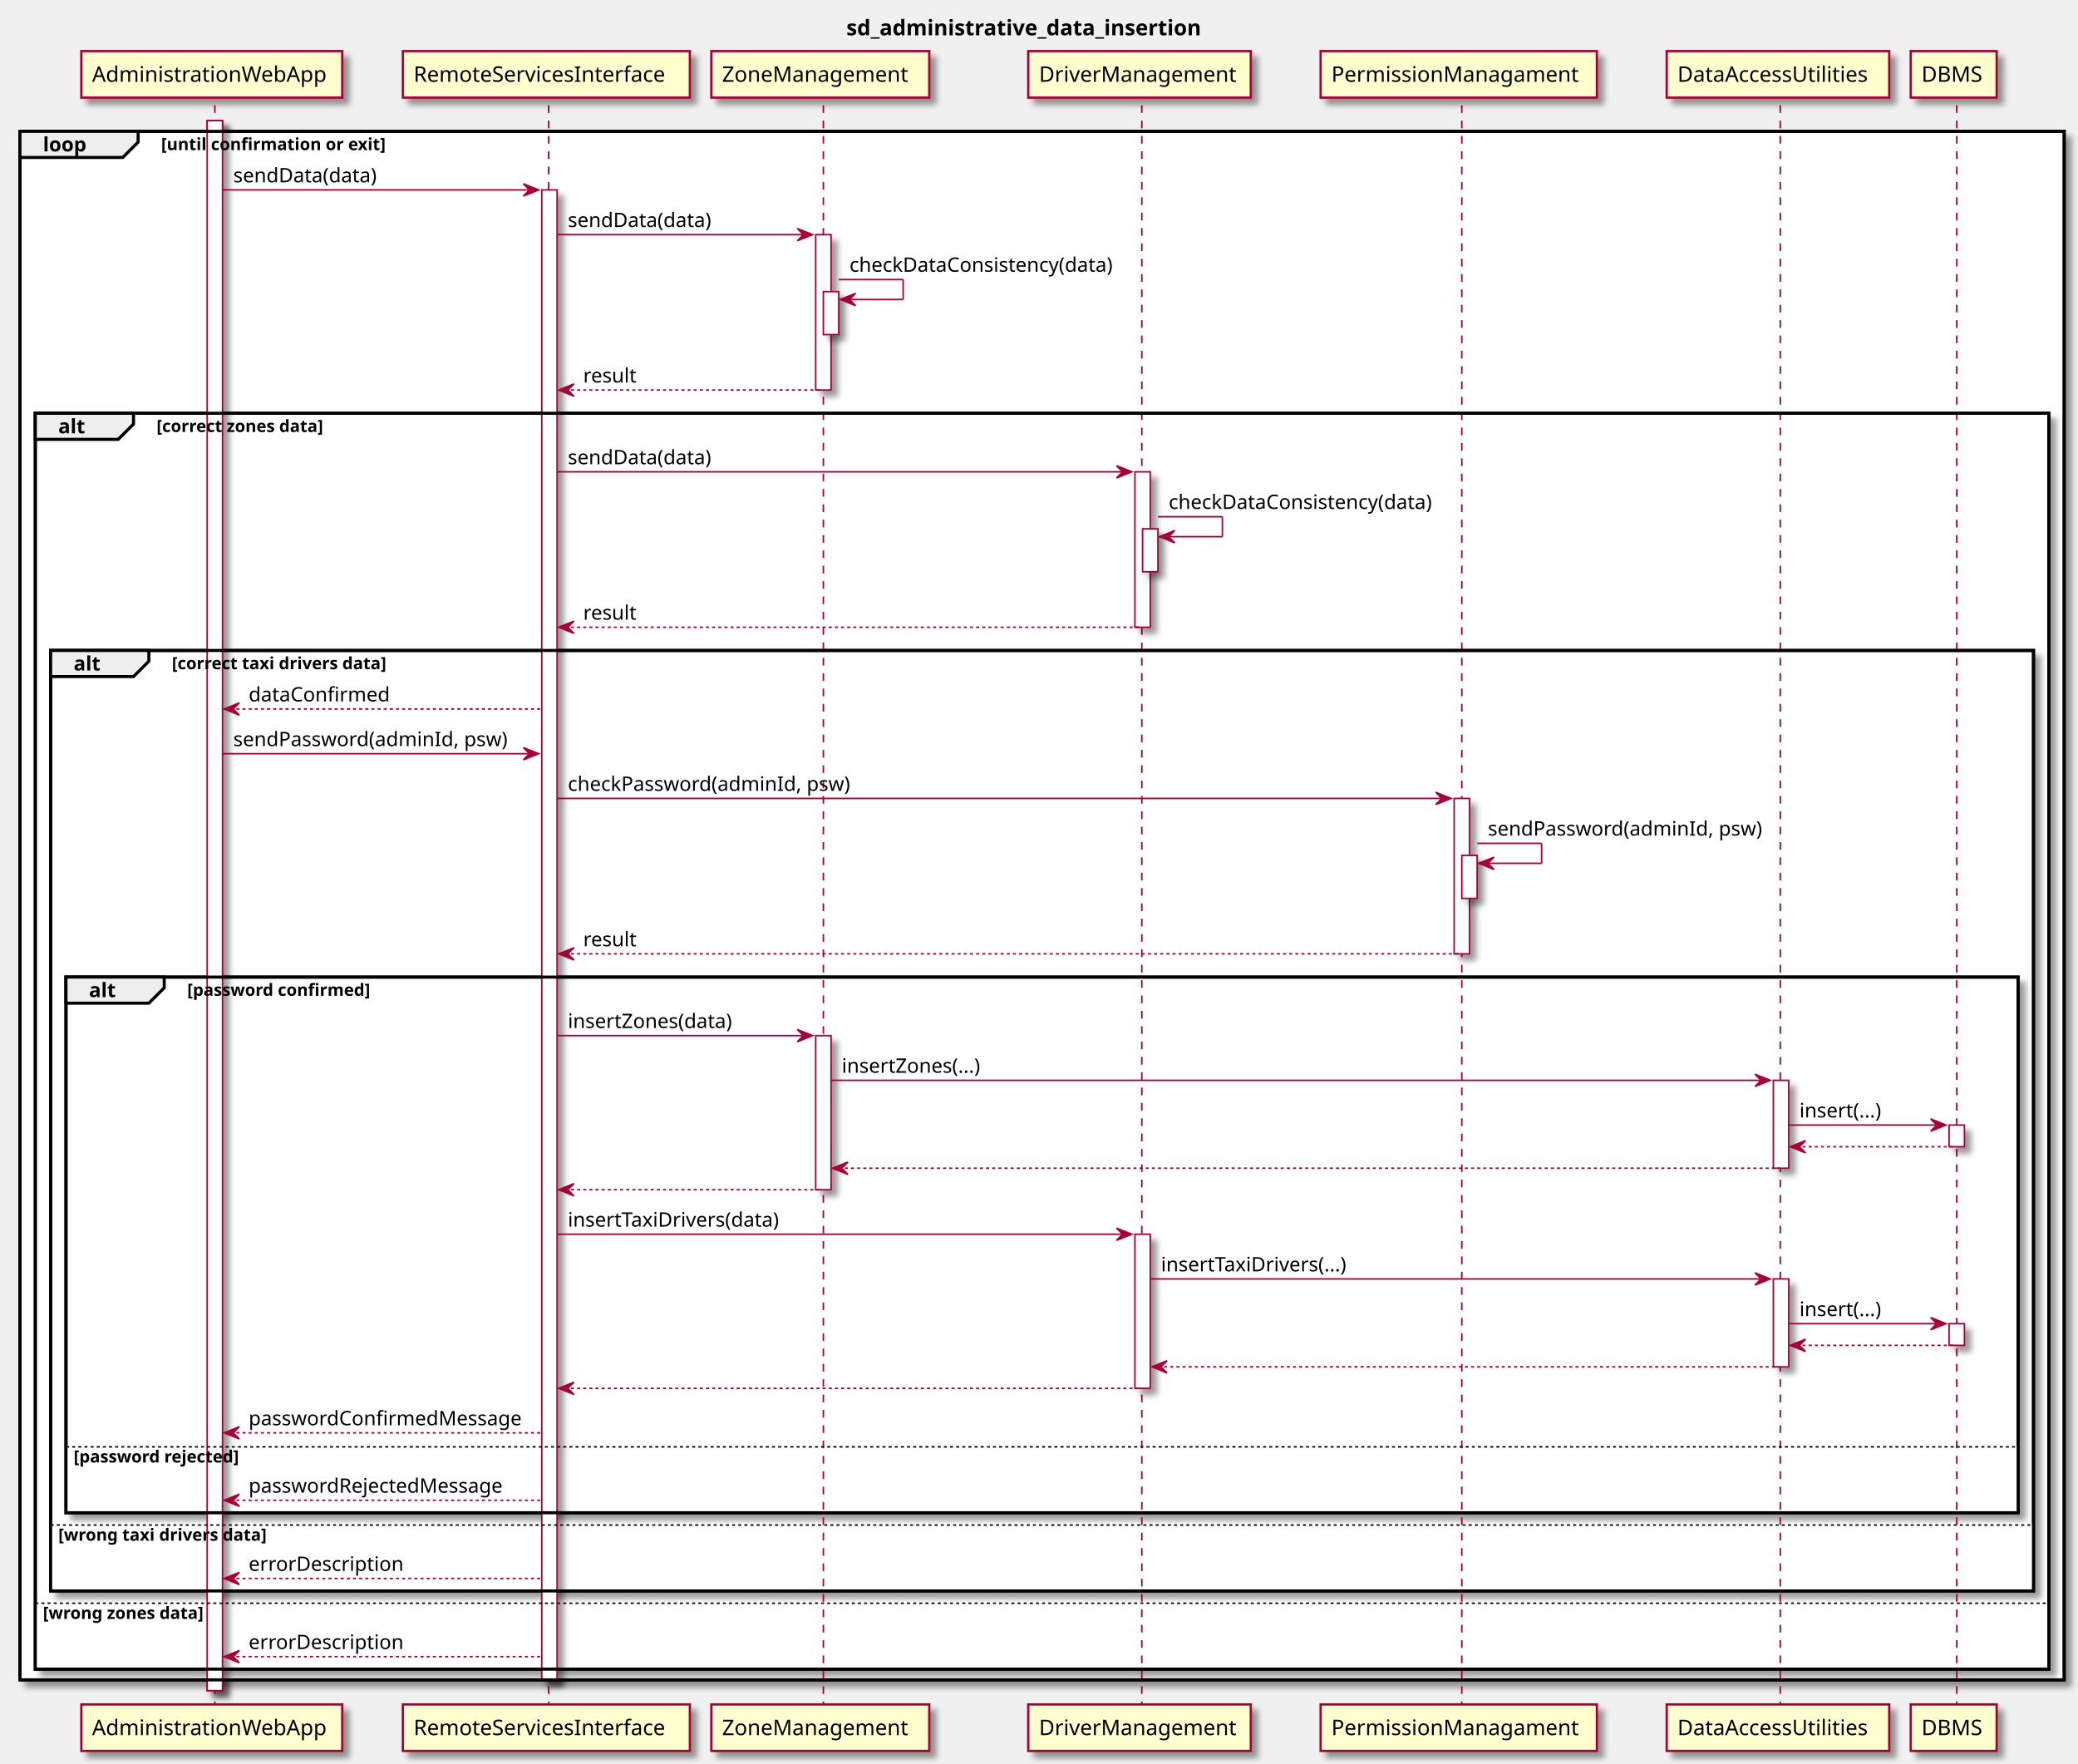
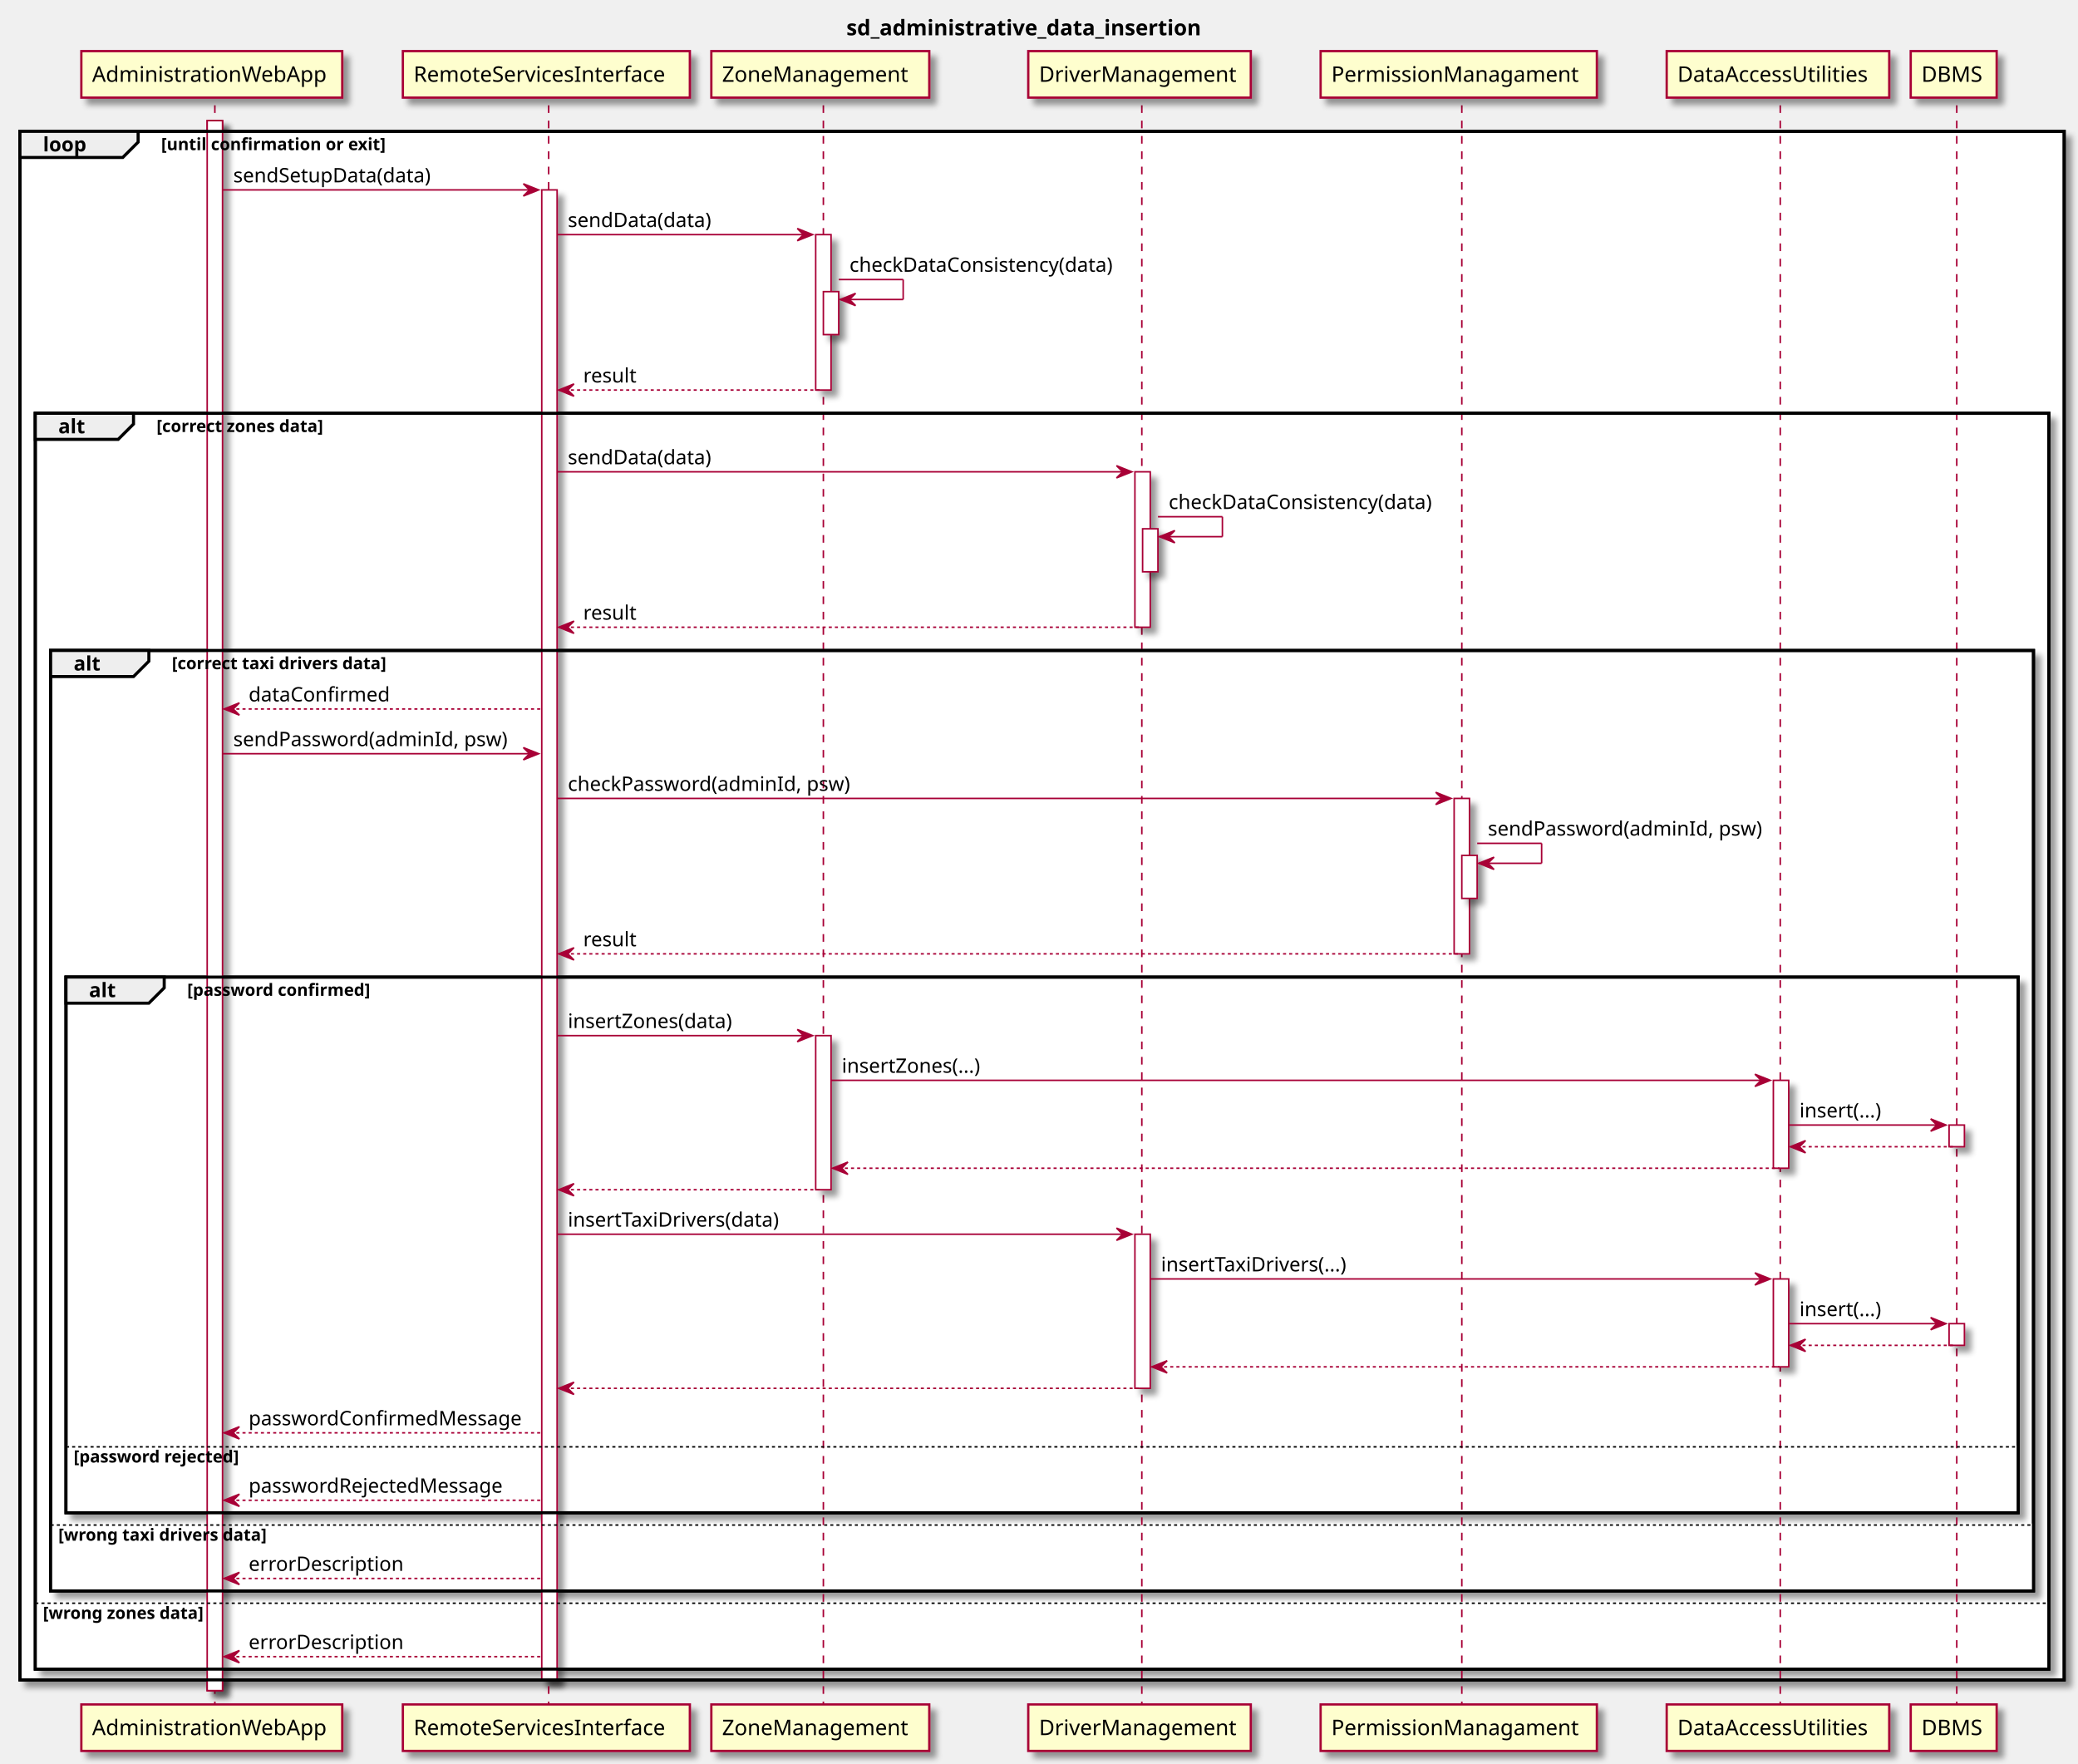
<svg xmlns="http://www.w3.org/2000/svg" height="1149px" style="width:1354px;height:1149px;" version="1.1" viewBox="0 0 1354 1149" width="1354px">
  <defs>
    <filter height="300%" id="f1" width="300%" x="-1" y="-1">
      <feGaussianBlur result="blurOut" stdDeviation="2.0" />
      <feColorMatrix in="blurOut" result="blurOut2" type="matrix" values="0 0 0 0 0 0 0 0 0 0 0 0 0 0 0 0 0 0 .4 0" />
      <feOffset dx="4.0" dy="4.0" in="blurOut2" result="blurOut3" />
      <feBlend in="SourceGraphic" in2="blurOut3" mode="normal" />
    </filter>
  </defs>
  <g>
    <text fill="#000000" font-family="sans-serif" font-size="14" font-weight="bold" lengthAdjust="spacingAndGlyphs" textLength="255" x="551.5" y="22.995">sd_administrative_data_insertion</text>
    <rect fill="#FFFFFF" filter="url(#f1)" height="1022.867" style="stroke: #A80036; stroke-width: 1.0;" width="10" x="135" y="78.594" />
    <rect fill="#FFFFFF" filter="url(#f1)" height="970.734" style="stroke: #A80036; stroke-width: 1.0;" width="10" x="353" y="123.727" />
    <rect fill="#FFFFFF" filter="url(#f1)" height="101.266" style="stroke: #A80036; stroke-width: 1.0;" width="10" x="531.5" y="152.859" />
    <rect fill="#FFFFFF" filter="url(#f1)" height="28" style="stroke: #A80036; stroke-width: 1.0;" width="10" x="536.5" y="189.992" />
    <rect fill="#FFFFFF" filter="url(#f1)" height="100.398" style="stroke: #A80036; stroke-width: 1.0;" width="10" x="531.5" y="674.719" />
    <rect fill="#FFFFFF" filter="url(#f1)" height="101.266" style="stroke: #A80036; stroke-width: 1.0;" width="10" x="739.5" y="307.391" />
    <rect fill="#FFFFFF" filter="url(#f1)" height="28" style="stroke: #A80036; stroke-width: 1.0;" width="10" x="744.5" y="344.523" />
    <rect fill="#FFFFFF" filter="url(#f1)" height="100.398" style="stroke: #A80036; stroke-width: 1.0;" width="10" x="739.5" y="804.117" />
    <rect fill="#FFFFFF" filter="url(#f1)" height="101.266" style="stroke: #A80036; stroke-width: 1.0;" width="10" x="947.5" y="520.188" />
    <rect fill="#FFFFFF" filter="url(#f1)" height="28" style="stroke: #A80036; stroke-width: 1.0;" width="10" x="952.5" y="557.32" />
    <rect fill="#FFFFFF" filter="url(#f1)" height="57.266" style="stroke: #A80036; stroke-width: 1.0;" width="10" x="1155.5" y="703.852" />
    <rect fill="#FFFFFF" filter="url(#f1)" height="57.266" style="stroke: #A80036; stroke-width: 1.0;" width="10" x="1155.5" y="833.25" />
    <rect fill="#FFFFFF" filter="url(#f1)" height="14.133" style="stroke: #A80036; stroke-width: 1.0;" width="10" x="1270" y="732.984" />
    <rect fill="#FFFFFF" filter="url(#f1)" height="14.133" style="stroke: #A80036; stroke-width: 1.0;" width="10" x="1270" y="862.383" />
    <rect fill="#FFFFFF" filter="url(#f1)" height="1008.867" style="stroke: #000000; stroke-width: 2.0;" width="1332" x="13" y="85.594" />
    <rect fill="#FFFFFF" filter="url(#f1)" height="818.203" style="stroke: #000000; stroke-width: 2.0;" width="1312" x="23" y="269.258" />
    <rect fill="#FFFFFF" filter="url(#f1)" height="612.734" style="stroke: #000000; stroke-width: 2.0;" width="1292" x="33" y="423.789" />
    <rect fill="#FFFFFF" filter="url(#f1)" height="349" style="stroke: #000000; stroke-width: 2.0;" width="1272" x="43" y="636.586" />
    <rect fill="#FFFFFF" height="43.938" style="stroke: none; stroke-width: 1.0;" width="1272" x="43" y="941.648" />
    <rect fill="#FFFFFF" height="43.938" style="stroke: none; stroke-width: 1.0;" width="1292" x="33" y="992.586" />
    <rect fill="#FFFFFF" height="43.938" style="stroke: none; stroke-width: 1.0;" width="1312" x="23" y="1043.523" />
    <line style="stroke: #A80036; stroke-width: 1.0; stroke-dasharray: 5.0,5.0;" x1="140" x2="140" y1="68.594" y2="1111.461" />
    <line style="stroke: #A80036; stroke-width: 1.0; stroke-dasharray: 5.0,5.0;" x1="357.5" x2="357.5" y1="68.594" y2="1111.461" />
    <line style="stroke: #A80036; stroke-width: 1.0; stroke-dasharray: 5.0,5.0;" x1="536.5" x2="536.5" y1="68.594" y2="1111.461" />
    <line style="stroke: #A80036; stroke-width: 1.0; stroke-dasharray: 5.0,5.0;" x1="744" x2="744" y1="68.594" y2="1111.461" />
    <line style="stroke: #A80036; stroke-width: 1.0; stroke-dasharray: 5.0,5.0;" x1="952.5" x2="952.5" y1="68.594" y2="1111.461" />
    <line style="stroke: #A80036; stroke-width: 1.0; stroke-dasharray: 5.0,5.0;" x1="1160" x2="1160" y1="68.594" y2="1111.461" />
    <line style="stroke: #A80036; stroke-width: 1.0; stroke-dasharray: 5.0,5.0;" x1="1275" x2="1275" y1="68.594" y2="1111.461" />
    <rect fill="#FEFECE" filter="url(#f1)" height="30.297" style="stroke: #A80036; stroke-width: 1.5;" width="170" x="53" y="33.297" />
    <text fill="#000000" font-family="sans-serif" font-size="14" lengthAdjust="spacingAndGlyphs" textLength="156" x="60" y="53.292">AdministrationWebApp</text>
    <rect fill="#FEFECE" filter="url(#f1)" height="30.297" style="stroke: #A80036; stroke-width: 1.5;" width="170" x="53" y="1110.461" />
    <text fill="#000000" font-family="sans-serif" font-size="14" lengthAdjust="spacingAndGlyphs" textLength="156" x="60" y="1130.456">AdministrationWebApp</text>
    <rect fill="#FEFECE" filter="url(#f1)" height="30.297" style="stroke: #A80036; stroke-width: 1.5;" width="187" x="262.5" y="33.297" />
    <text fill="#000000" font-family="sans-serif" font-size="14" lengthAdjust="spacingAndGlyphs" textLength="173" x="269.5" y="53.292">RemoteServicesInterface</text>
    <rect fill="#FEFECE" filter="url(#f1)" height="30.297" style="stroke: #A80036; stroke-width: 1.5;" width="187" x="262.5" y="1110.461" />
    <text fill="#000000" font-family="sans-serif" font-size="14" lengthAdjust="spacingAndGlyphs" textLength="173" x="269.5" y="1130.456">RemoteServicesInterface</text>
    <rect fill="#FEFECE" filter="url(#f1)" height="30.297" style="stroke: #A80036; stroke-width: 1.5;" width="142" x="463.5" y="33.297" />
    <text fill="#000000" font-family="sans-serif" font-size="14" lengthAdjust="spacingAndGlyphs" textLength="128" x="470.5" y="53.292">ZoneManagement</text>
    <rect fill="#FEFECE" filter="url(#f1)" height="30.297" style="stroke: #A80036; stroke-width: 1.5;" width="142" x="463.5" y="1110.461" />
    <text fill="#000000" font-family="sans-serif" font-size="14" lengthAdjust="spacingAndGlyphs" textLength="128" x="470.5" y="1130.456">ZoneManagement</text>
    <rect fill="#FEFECE" filter="url(#f1)" height="30.297" style="stroke: #A80036; stroke-width: 1.5;" width="145" x="670" y="33.297" />
    <text fill="#000000" font-family="sans-serif" font-size="14" lengthAdjust="spacingAndGlyphs" textLength="131" x="677" y="53.292">DriverManagement</text>
    <rect fill="#FEFECE" filter="url(#f1)" height="30.297" style="stroke: #A80036; stroke-width: 1.5;" width="145" x="670" y="1110.461" />
    <text fill="#000000" font-family="sans-serif" font-size="14" lengthAdjust="spacingAndGlyphs" textLength="131" x="677" y="1130.456">DriverManagement</text>
    <rect fill="#FEFECE" filter="url(#f1)" height="30.297" style="stroke: #A80036; stroke-width: 1.5;" width="180" x="860.5" y="33.297" />
    <text fill="#000000" font-family="sans-serif" font-size="14" lengthAdjust="spacingAndGlyphs" textLength="166" x="867.5" y="53.292">PermissionManagament</text>
    <rect fill="#FEFECE" filter="url(#f1)" height="30.297" style="stroke: #A80036; stroke-width: 1.5;" width="180" x="860.5" y="1110.461" />
    <text fill="#000000" font-family="sans-serif" font-size="14" lengthAdjust="spacingAndGlyphs" textLength="166" x="867.5" y="1130.456">PermissionManagament</text>
    <rect fill="#FEFECE" filter="url(#f1)" height="30.297" style="stroke: #A80036; stroke-width: 1.5;" width="145" x="1086" y="33.297" />
    <text fill="#000000" font-family="sans-serif" font-size="14" lengthAdjust="spacingAndGlyphs" textLength="131" x="1093" y="53.292">DataAccessUtilities</text>
    <rect fill="#FEFECE" filter="url(#f1)" height="30.297" style="stroke: #A80036; stroke-width: 1.5;" width="145" x="1086" y="1110.461" />
    <text fill="#000000" font-family="sans-serif" font-size="14" lengthAdjust="spacingAndGlyphs" textLength="131" x="1093" y="1130.456">DataAccessUtilities</text>
    <rect fill="#FEFECE" filter="url(#f1)" height="30.297" style="stroke: #A80036; stroke-width: 1.5;" width="56" x="1245" y="33.297" />
    <text fill="#000000" font-family="sans-serif" font-size="14" lengthAdjust="spacingAndGlyphs" textLength="42" x="1252" y="53.292">DBMS</text>
    <rect fill="#FEFECE" filter="url(#f1)" height="30.297" style="stroke: #A80036; stroke-width: 1.5;" width="56" x="1245" y="1110.461" />
    <text fill="#000000" font-family="sans-serif" font-size="14" lengthAdjust="spacingAndGlyphs" textLength="42" x="1252" y="1130.456">DBMS</text>
    <rect fill="#FFFFFF" filter="url(#f1)" height="1022.867" style="stroke: #A80036; stroke-width: 1.0;" width="10" x="135" y="78.594" />
    <rect fill="#FFFFFF" filter="url(#f1)" height="970.734" style="stroke: #A80036; stroke-width: 1.0;" width="10" x="353" y="123.727" />
    <rect fill="#FFFFFF" filter="url(#f1)" height="101.266" style="stroke: #A80036; stroke-width: 1.0;" width="10" x="531.5" y="152.859" />
    <rect fill="#FFFFFF" filter="url(#f1)" height="28" style="stroke: #A80036; stroke-width: 1.0;" width="10" x="536.5" y="189.992" />
    <rect fill="#FFFFFF" filter="url(#f1)" height="100.398" style="stroke: #A80036; stroke-width: 1.0;" width="10" x="531.5" y="674.719" />
    <rect fill="#FFFFFF" filter="url(#f1)" height="101.266" style="stroke: #A80036; stroke-width: 1.0;" width="10" x="739.5" y="307.391" />
    <rect fill="#FFFFFF" filter="url(#f1)" height="28" style="stroke: #A80036; stroke-width: 1.0;" width="10" x="744.5" y="344.523" />
    <rect fill="#FFFFFF" filter="url(#f1)" height="100.398" style="stroke: #A80036; stroke-width: 1.0;" width="10" x="739.5" y="804.117" />
    <rect fill="#FFFFFF" filter="url(#f1)" height="101.266" style="stroke: #A80036; stroke-width: 1.0;" width="10" x="947.5" y="520.188" />
    <rect fill="#FFFFFF" filter="url(#f1)" height="28" style="stroke: #A80036; stroke-width: 1.0;" width="10" x="952.5" y="557.32" />
    <rect fill="#FFFFFF" filter="url(#f1)" height="57.266" style="stroke: #A80036; stroke-width: 1.0;" width="10" x="1155.5" y="703.852" />
    <rect fill="#FFFFFF" filter="url(#f1)" height="57.266" style="stroke: #A80036; stroke-width: 1.0;" width="10" x="1155.5" y="833.25" />
    <rect fill="#FFFFFF" filter="url(#f1)" height="14.133" style="stroke: #A80036; stroke-width: 1.0;" width="10" x="1270" y="732.984" />
    <rect fill="#FFFFFF" filter="url(#f1)" height="14.133" style="stroke: #A80036; stroke-width: 1.0;" width="10" x="1270" y="862.383" />
    <rect fill="none" height="1008.867" style="stroke: #000000; stroke-width: 2.0;" width="1332" x="13" y="85.594" />
    <polygon fill="#EEEEEE" points="13,85.594,90,85.594,90,92.594,80,102.594,13,102.594,13,85.594" style="stroke: #000000; stroke-width: 2.0;" />
    <text fill="#000000" font-family="sans-serif" font-size="13" font-weight="bold" lengthAdjust="spacingAndGlyphs" textLength="32" x="28" y="98.661">loop</text>
    <text fill="#000000" font-family="sans-serif" font-size="11" font-weight="bold" lengthAdjust="spacingAndGlyphs" textLength="169" x="105" y="97.804">[until confirmation or exit]</text>
    <polygon fill="#A80036" points="341,119.727,351,123.727,341,127.727,345,123.727" style="stroke: #A80036; stroke-width: 1.0;" />
    <line style="stroke: #A80036; stroke-width: 1.0;" x1="145" x2="347" y1="123.727" y2="123.727" />
-     <text fill="#000000" font-family="sans-serif" font-size="13" lengthAdjust="spacingAndGlyphs" textLength="101" x="152" y="118.793">sendData(data)</text>
+     <text fill="#000000" font-family="sans-serif" font-size="13" lengthAdjust="spacingAndGlyphs" textLength="139" x="152" y="118.793">sendSetupData(data)</text>
    <polygon fill="#A80036" points="519.5,148.859,529.5,152.859,519.5,156.859,523.5,152.859" style="stroke: #A80036; stroke-width: 1.0;" />
    <line style="stroke: #A80036; stroke-width: 1.0;" x1="363" x2="525.5" y1="152.859" y2="152.859" />
    <text fill="#000000" font-family="sans-serif" font-size="13" lengthAdjust="spacingAndGlyphs" textLength="101" x="370" y="147.926">sendData(data)</text>
    <line style="stroke: #A80036; stroke-width: 1.0;" x1="546.5" x2="588.5" y1="182.125" y2="182.125" />
    <line style="stroke: #A80036; stroke-width: 1.0;" x1="588.5" x2="588.5" y1="182.125" y2="195.125" />
    <line style="stroke: #A80036; stroke-width: 1.0;" x1="547.5" x2="588.5" y1="195.125" y2="195.125" />
    <polygon fill="#A80036" points="557.5,191.125,547.5,195.125,557.5,199.125,553.5,195.125" style="stroke: #A80036; stroke-width: 1.0;" />
    <text fill="#000000" font-family="sans-serif" font-size="13" lengthAdjust="spacingAndGlyphs" textLength="184" x="553.5" y="177.059">checkDataConsistency(data)</text>
    <polygon fill="#A80036" points="374,250.125,364,254.125,374,258.125,370,254.125" style="stroke: #A80036; stroke-width: 1.0;" />
    <line style="stroke: #A80036; stroke-width: 1.0; stroke-dasharray: 2.0,2.0;" x1="368" x2="535.5" y1="254.125" y2="254.125" />
    <text fill="#000000" font-family="sans-serif" font-size="13" lengthAdjust="spacingAndGlyphs" textLength="36" x="380" y="249.192">result</text>
    <rect fill="none" height="818.203" style="stroke: #000000; stroke-width: 2.0;" width="1312" x="23" y="269.258" />
    <polygon fill="#EEEEEE" points="23,269.258,87,269.258,87,276.258,77,286.258,23,286.258,23,269.258" style="stroke: #000000; stroke-width: 2.0;" />
    <text fill="#000000" font-family="sans-serif" font-size="13" font-weight="bold" lengthAdjust="spacingAndGlyphs" textLength="19" x="38" y="282.325">alt</text>
    <text fill="#000000" font-family="sans-serif" font-size="11" font-weight="bold" lengthAdjust="spacingAndGlyphs" textLength="130" x="102" y="281.468">[correct zones data]</text>
    <polygon fill="#A80036" points="727.5,303.391,737.5,307.391,727.5,311.391,731.5,307.391" style="stroke: #A80036; stroke-width: 1.0;" />
    <line style="stroke: #A80036; stroke-width: 1.0;" x1="363" x2="733.5" y1="307.391" y2="307.391" />
    <text fill="#000000" font-family="sans-serif" font-size="13" lengthAdjust="spacingAndGlyphs" textLength="101" x="370" y="302.457">sendData(data)</text>
    <line style="stroke: #A80036; stroke-width: 1.0;" x1="754.5" x2="796.5" y1="336.656" y2="336.656" />
    <line style="stroke: #A80036; stroke-width: 1.0;" x1="796.5" x2="796.5" y1="336.656" y2="349.656" />
    <line style="stroke: #A80036; stroke-width: 1.0;" x1="755.5" x2="796.5" y1="349.656" y2="349.656" />
    <polygon fill="#A80036" points="765.5,345.656,755.5,349.656,765.5,353.656,761.5,349.656" style="stroke: #A80036; stroke-width: 1.0;" />
    <text fill="#000000" font-family="sans-serif" font-size="13" lengthAdjust="spacingAndGlyphs" textLength="184" x="761.5" y="331.59">checkDataConsistency(data)</text>
    <polygon fill="#A80036" points="374,404.656,364,408.656,374,412.656,370,408.656" style="stroke: #A80036; stroke-width: 1.0;" />
    <line style="stroke: #A80036; stroke-width: 1.0; stroke-dasharray: 2.0,2.0;" x1="368" x2="743.5" y1="408.656" y2="408.656" />
    <text fill="#000000" font-family="sans-serif" font-size="13" lengthAdjust="spacingAndGlyphs" textLength="36" x="380" y="403.723">result</text>
    <rect fill="none" height="612.734" style="stroke: #000000; stroke-width: 2.0;" width="1292" x="33" y="423.789" />
    <polygon fill="#EEEEEE" points="33,423.789,97,423.789,97,430.789,87,440.789,33,440.789,33,423.789" style="stroke: #000000; stroke-width: 2.0;" />
    <text fill="#000000" font-family="sans-serif" font-size="13" font-weight="bold" lengthAdjust="spacingAndGlyphs" textLength="19" x="48" y="436.856">alt</text>
    <text fill="#000000" font-family="sans-serif" font-size="11" font-weight="bold" lengthAdjust="spacingAndGlyphs" textLength="164" x="112" y="436">[correct taxi drivers data]</text>
    <polygon fill="#A80036" points="156,457.922,146,461.922,156,465.922,152,461.922" style="stroke: #A80036; stroke-width: 1.0;" />
    <line style="stroke: #A80036; stroke-width: 1.0; stroke-dasharray: 2.0,2.0;" x1="150" x2="352" y1="461.922" y2="461.922" />
    <text fill="#000000" font-family="sans-serif" font-size="13" lengthAdjust="spacingAndGlyphs" textLength="95" x="162" y="456.989">dataConfirmed</text>
    <polygon fill="#A80036" points="341,487.055,351,491.055,341,495.055,345,491.055" style="stroke: #A80036; stroke-width: 1.0;" />
    <line style="stroke: #A80036; stroke-width: 1.0;" x1="145" x2="347" y1="491.055" y2="491.055" />
    <text fill="#000000" font-family="sans-serif" font-size="13" lengthAdjust="spacingAndGlyphs" textLength="184" x="152" y="486.122">sendPassword(adminId, psw)</text>
    <polygon fill="#A80036" points="935.5,516.188,945.5,520.188,935.5,524.188,939.5,520.188" style="stroke: #A80036; stroke-width: 1.0;" />
    <line style="stroke: #A80036; stroke-width: 1.0;" x1="363" x2="941.5" y1="520.188" y2="520.188" />
    <text fill="#000000" font-family="sans-serif" font-size="13" lengthAdjust="spacingAndGlyphs" textLength="190" x="370" y="515.254">checkPassword(adminId, psw)</text>
    <line style="stroke: #A80036; stroke-width: 1.0;" x1="962.5" x2="1004.5" y1="549.453" y2="549.453" />
    <line style="stroke: #A80036; stroke-width: 1.0;" x1="1004.5" x2="1004.5" y1="549.453" y2="562.453" />
    <line style="stroke: #A80036; stroke-width: 1.0;" x1="963.5" x2="1004.5" y1="562.453" y2="562.453" />
    <polygon fill="#A80036" points="973.5,558.453,963.5,562.453,973.5,566.453,969.5,562.453" style="stroke: #A80036; stroke-width: 1.0;" />
    <text fill="#000000" font-family="sans-serif" font-size="13" lengthAdjust="spacingAndGlyphs" textLength="184" x="969.5" y="544.387">sendPassword(adminId, psw)</text>
    <polygon fill="#A80036" points="374,617.453,364,621.453,374,625.453,370,621.453" style="stroke: #A80036; stroke-width: 1.0;" />
    <line style="stroke: #A80036; stroke-width: 1.0; stroke-dasharray: 2.0,2.0;" x1="368" x2="951.5" y1="621.453" y2="621.453" />
    <text fill="#000000" font-family="sans-serif" font-size="13" lengthAdjust="spacingAndGlyphs" textLength="36" x="380" y="616.52">result</text>
    <rect fill="none" height="349" style="stroke: #000000; stroke-width: 2.0;" width="1272" x="43" y="636.586" />
    <polygon fill="#EEEEEE" points="43,636.586,107,636.586,107,643.586,97,653.586,43,653.586,43,636.586" style="stroke: #000000; stroke-width: 2.0;" />
    <text fill="#000000" font-family="sans-serif" font-size="13" font-weight="bold" lengthAdjust="spacingAndGlyphs" textLength="19" x="58" y="649.653">alt</text>
    <text fill="#000000" font-family="sans-serif" font-size="11" font-weight="bold" lengthAdjust="spacingAndGlyphs" textLength="140" x="122" y="648.796">[password confirmed]</text>
    <polygon fill="#A80036" points="519.5,670.719,529.5,674.719,519.5,678.719,523.5,674.719" style="stroke: #A80036; stroke-width: 1.0;" />
    <line style="stroke: #A80036; stroke-width: 1.0;" x1="363" x2="525.5" y1="674.719" y2="674.719" />
    <text fill="#000000" font-family="sans-serif" font-size="13" lengthAdjust="spacingAndGlyphs" textLength="116" x="370" y="669.786">insertZones(data)</text>
    <polygon fill="#A80036" points="1143.5,699.852,1153.5,703.852,1143.5,707.852,1147.5,703.852" style="stroke: #A80036; stroke-width: 1.0;" />
    <line style="stroke: #A80036; stroke-width: 1.0;" x1="541.5" x2="1149.5" y1="703.852" y2="703.852" />
    <text fill="#000000" font-family="sans-serif" font-size="13" lengthAdjust="spacingAndGlyphs" textLength="99" x="548.5" y="698.918">insertZones(...)</text>
    <polygon fill="#A80036" points="1258,728.984,1268,732.984,1258,736.984,1262,732.984" style="stroke: #A80036; stroke-width: 1.0;" />
    <line style="stroke: #A80036; stroke-width: 1.0;" x1="1165.5" x2="1264" y1="732.984" y2="732.984" />
    <text fill="#000000" font-family="sans-serif" font-size="13" lengthAdjust="spacingAndGlyphs" textLength="58" x="1172.5" y="728.051">insert(...)</text>
    <polygon fill="#A80036" points="1176.5,743.117,1166.5,747.117,1176.5,751.117,1172.5,747.117" style="stroke: #A80036; stroke-width: 1.0;" />
    <line style="stroke: #A80036; stroke-width: 1.0; stroke-dasharray: 2.0,2.0;" x1="1170.5" x2="1274" y1="747.117" y2="747.117" />
    <polygon fill="#A80036" points="552.5,757.117,542.5,761.117,552.5,765.117,548.5,761.117" style="stroke: #A80036; stroke-width: 1.0;" />
    <line style="stroke: #A80036; stroke-width: 1.0; stroke-dasharray: 2.0,2.0;" x1="546.5" x2="1159.5" y1="761.117" y2="761.117" />
    <polygon fill="#A80036" points="374,771.117,364,775.117,374,779.117,370,775.117" style="stroke: #A80036; stroke-width: 1.0;" />
    <line style="stroke: #A80036; stroke-width: 1.0; stroke-dasharray: 2.0,2.0;" x1="368" x2="535.5" y1="775.117" y2="775.117" />
    <polygon fill="#A80036" points="727.5,800.117,737.5,804.117,727.5,808.117,731.5,804.117" style="stroke: #A80036; stroke-width: 1.0;" />
    <line style="stroke: #A80036; stroke-width: 1.0;" x1="363" x2="733.5" y1="804.117" y2="804.117" />
    <text fill="#000000" font-family="sans-serif" font-size="13" lengthAdjust="spacingAndGlyphs" textLength="145" x="370" y="799.184">insertTaxiDrivers(data)</text>
    <polygon fill="#A80036" points="1143.5,829.25,1153.5,833.25,1143.5,837.25,1147.5,833.25" style="stroke: #A80036; stroke-width: 1.0;" />
    <line style="stroke: #A80036; stroke-width: 1.0;" x1="749.5" x2="1149.5" y1="833.25" y2="833.25" />
    <text fill="#000000" font-family="sans-serif" font-size="13" lengthAdjust="spacingAndGlyphs" textLength="128" x="756.5" y="828.317">insertTaxiDrivers(...)</text>
    <polygon fill="#A80036" points="1258,858.383,1268,862.383,1258,866.383,1262,862.383" style="stroke: #A80036; stroke-width: 1.0;" />
    <line style="stroke: #A80036; stroke-width: 1.0;" x1="1165.5" x2="1264" y1="862.383" y2="862.383" />
    <text fill="#000000" font-family="sans-serif" font-size="13" lengthAdjust="spacingAndGlyphs" textLength="58" x="1172.5" y="857.45">insert(...)</text>
    <polygon fill="#A80036" points="1176.5,872.516,1166.5,876.516,1176.5,880.516,1172.5,876.516" style="stroke: #A80036; stroke-width: 1.0;" />
    <line style="stroke: #A80036; stroke-width: 1.0; stroke-dasharray: 2.0,2.0;" x1="1170.5" x2="1274" y1="876.516" y2="876.516" />
    <polygon fill="#A80036" points="760.5,886.516,750.5,890.516,760.5,894.516,756.5,890.516" style="stroke: #A80036; stroke-width: 1.0;" />
    <line style="stroke: #A80036; stroke-width: 1.0; stroke-dasharray: 2.0,2.0;" x1="754.5" x2="1159.5" y1="890.516" y2="890.516" />
    <polygon fill="#A80036" points="374,900.516,364,904.516,374,908.516,370,904.516" style="stroke: #A80036; stroke-width: 1.0;" />
    <line style="stroke: #A80036; stroke-width: 1.0; stroke-dasharray: 2.0,2.0;" x1="368" x2="743.5" y1="904.516" y2="904.516" />
    <polygon fill="#A80036" points="156,929.516,146,933.516,156,937.516,152,933.516" style="stroke: #A80036; stroke-width: 1.0;" />
    <line style="stroke: #A80036; stroke-width: 1.0; stroke-dasharray: 2.0,2.0;" x1="150" x2="352" y1="933.516" y2="933.516" />
    <text fill="#000000" font-family="sans-serif" font-size="13" lengthAdjust="spacingAndGlyphs" textLength="183" x="162" y="928.582">passwordConfirmedMessage</text>
    <line style="stroke: #000000; stroke-width: 1.0; stroke-dasharray: 2.0,2.0;" x1="43" x2="1315" y1="942.648" y2="942.648" />
    <text fill="#000000" font-family="sans-serif" font-size="11" font-weight="bold" lengthAdjust="spacingAndGlyphs" textLength="129" x="48" y="952.859">[password rejected]</text>
    <polygon fill="#A80036" points="156,973.453,146,977.453,156,981.453,152,977.453" style="stroke: #A80036; stroke-width: 1.0;" />
    <line style="stroke: #A80036; stroke-width: 1.0; stroke-dasharray: 2.0,2.0;" x1="150" x2="352" y1="977.453" y2="977.453" />
    <text fill="#000000" font-family="sans-serif" font-size="13" lengthAdjust="spacingAndGlyphs" textLength="172" x="162" y="972.52">passwordRejectedMessage</text>
    <line style="stroke: #000000; stroke-width: 1.0; stroke-dasharray: 2.0,2.0;" x1="33" x2="1325" y1="993.586" y2="993.586" />
    <text fill="#000000" font-family="sans-serif" font-size="11" font-weight="bold" lengthAdjust="spacingAndGlyphs" textLength="159" x="38" y="1003.796">[wrong taxi drivers data]</text>
    <polygon fill="#A80036" points="156,1024.391,146,1028.391,156,1032.391,152,1028.391" style="stroke: #A80036; stroke-width: 1.0;" />
    <line style="stroke: #A80036; stroke-width: 1.0; stroke-dasharray: 2.0,2.0;" x1="150" x2="352" y1="1028.391" y2="1028.391" />
    <text fill="#000000" font-family="sans-serif" font-size="13" lengthAdjust="spacingAndGlyphs" textLength="103" x="162" y="1023.457">errorDescription</text>
    <line style="stroke: #000000; stroke-width: 1.0; stroke-dasharray: 2.0,2.0;" x1="23" x2="1335" y1="1044.523" y2="1044.523" />
    <text fill="#000000" font-family="sans-serif" font-size="11" font-weight="bold" lengthAdjust="spacingAndGlyphs" textLength="125" x="28" y="1054.734">[wrong zones data]</text>
    <polygon fill="#A80036" points="156,1075.328,146,1079.328,156,1083.328,152,1079.328" style="stroke: #A80036; stroke-width: 1.0;" />
    <line style="stroke: #A80036; stroke-width: 1.0; stroke-dasharray: 2.0,2.0;" x1="150" x2="352" y1="1079.328" y2="1079.328" />
    <text fill="#000000" font-family="sans-serif" font-size="13" lengthAdjust="spacingAndGlyphs" textLength="103" x="162" y="1074.395">errorDescription</text>
  </g>
</svg>
